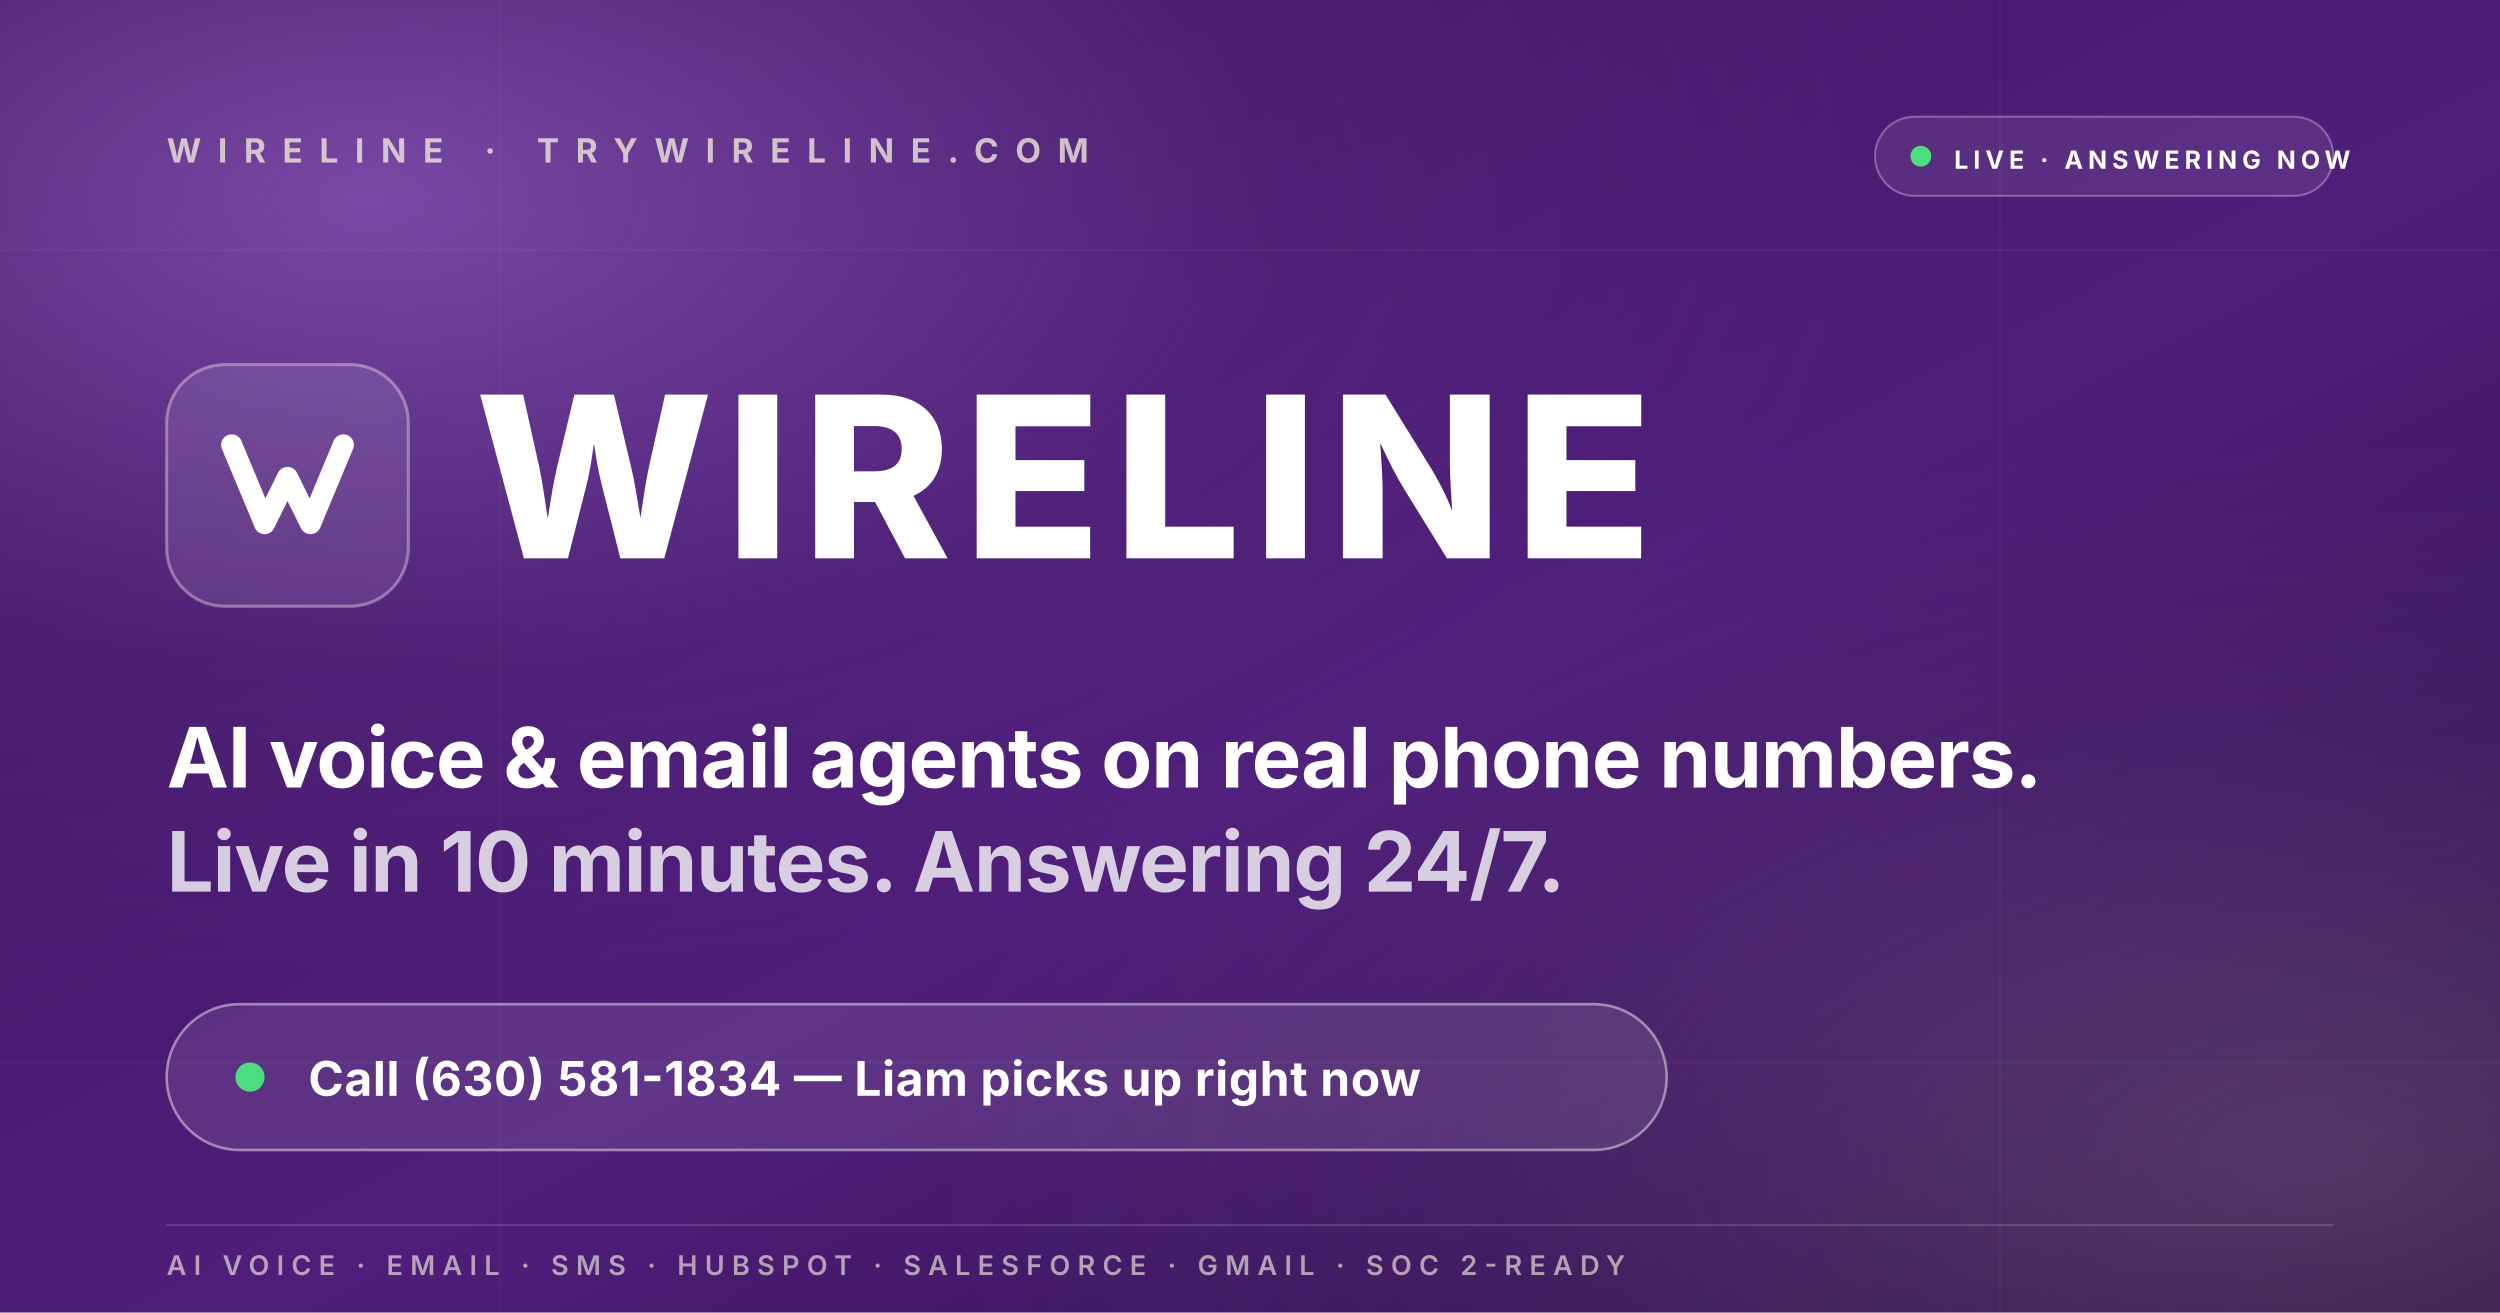
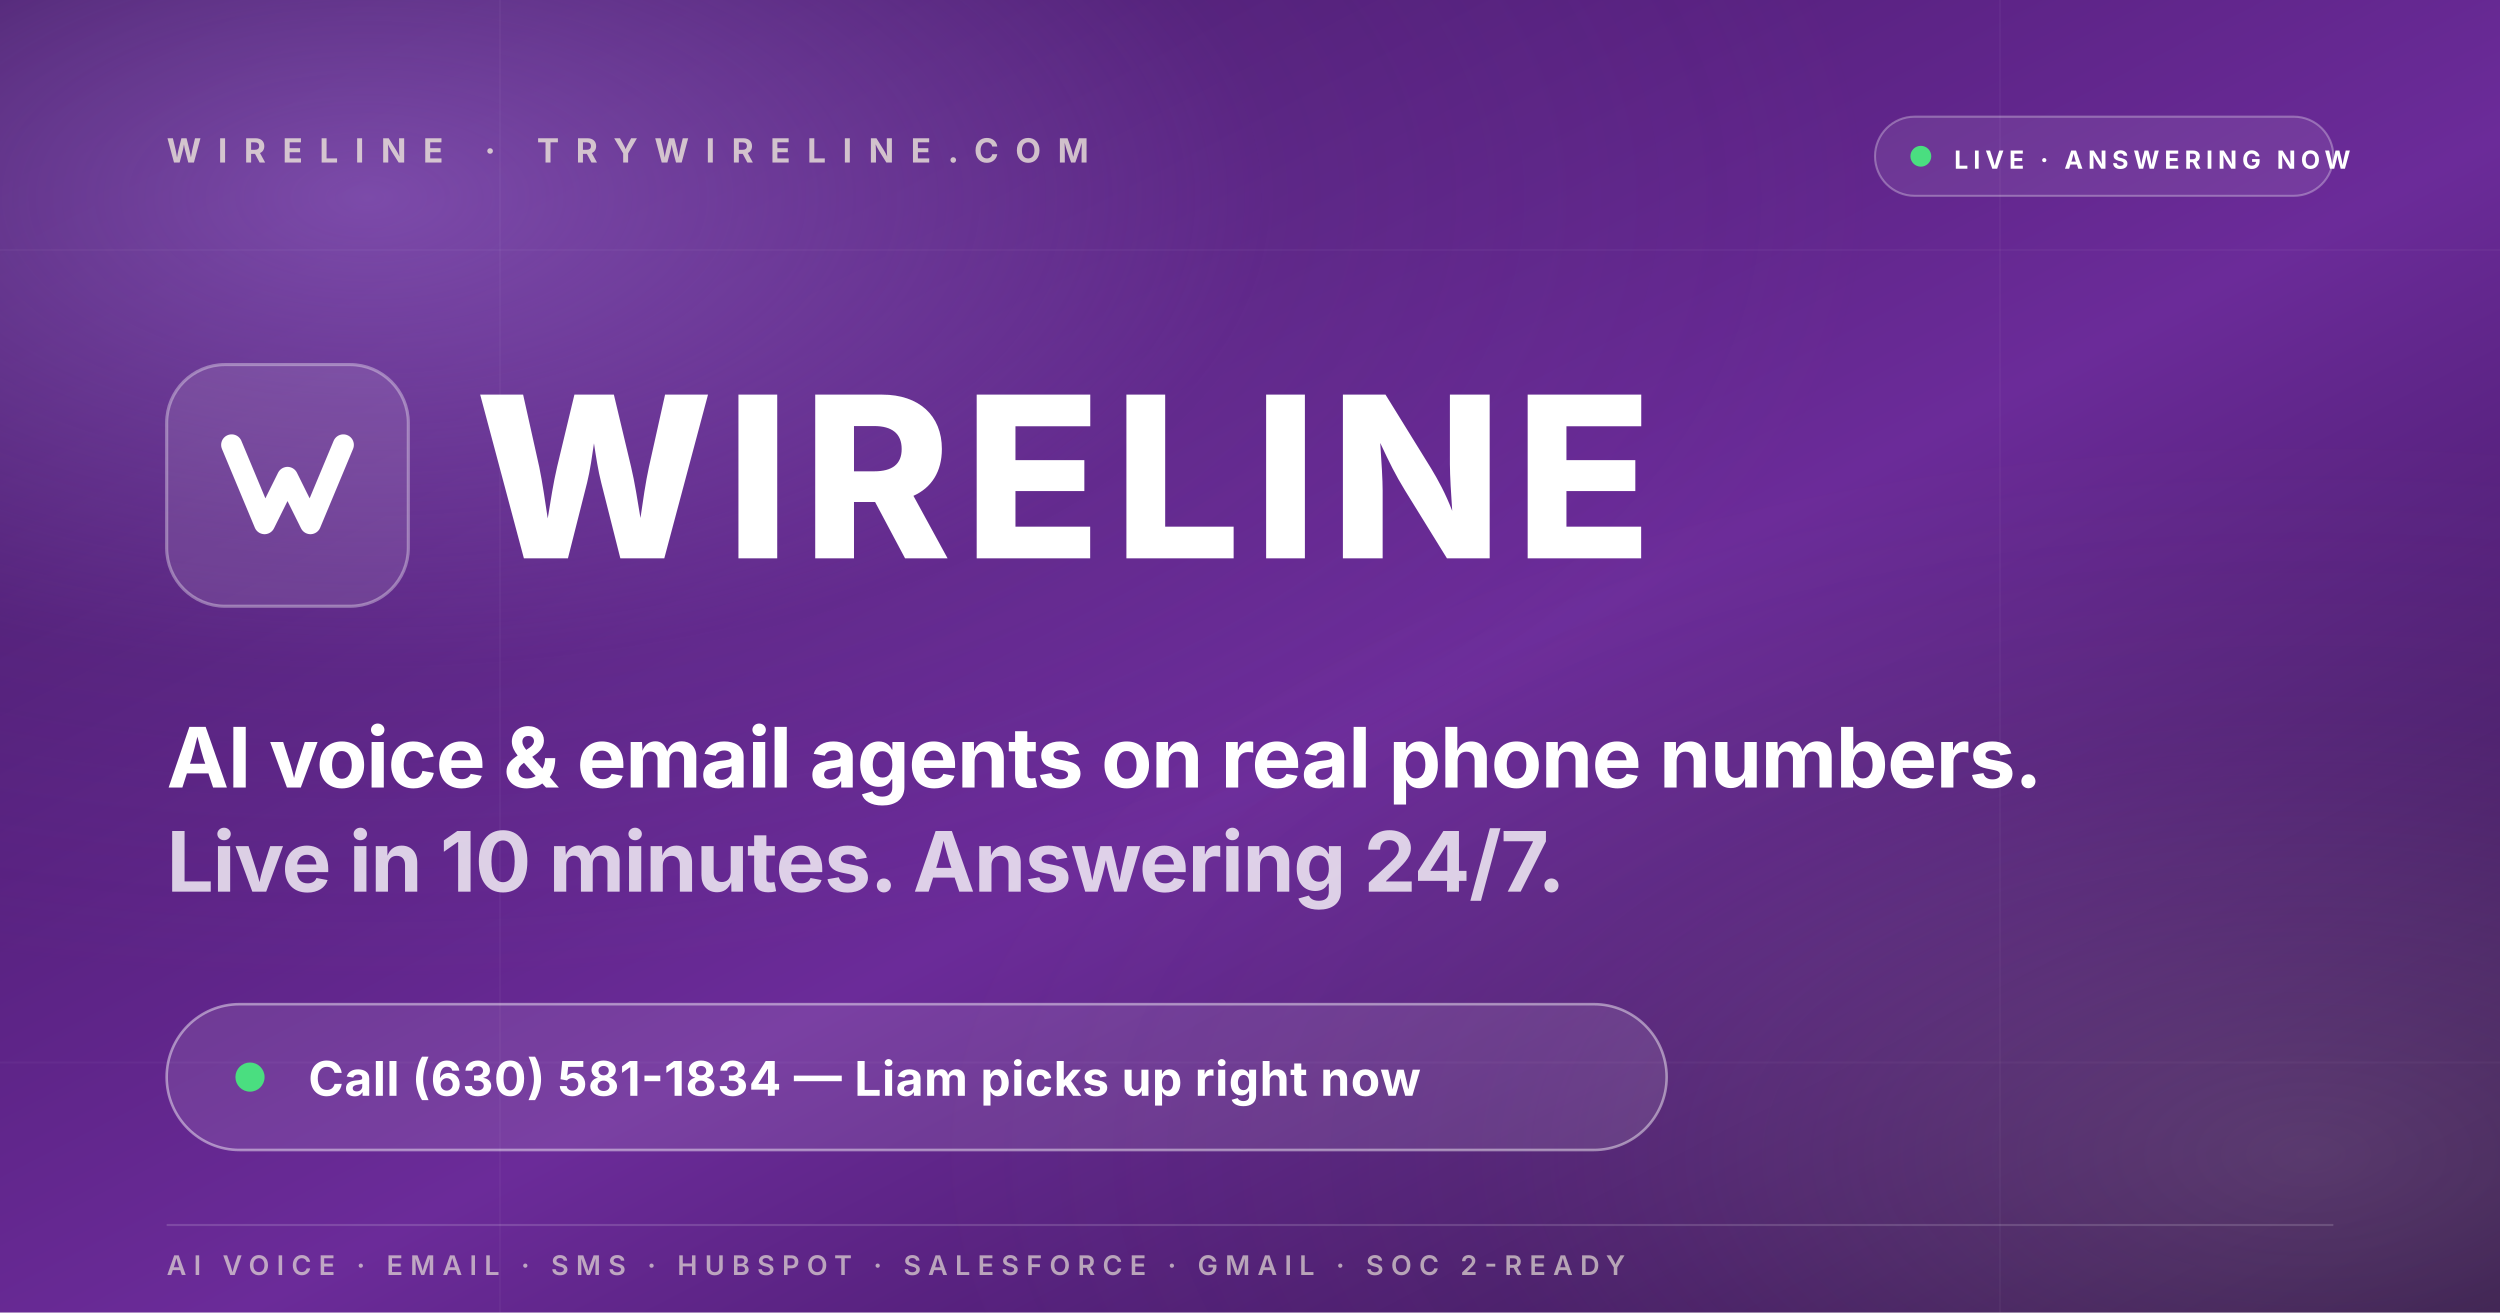
<svg xmlns="http://www.w3.org/2000/svg" viewBox="0 0 1200 630" width="1200" height="630">
  <defs>
    <linearGradient id="bg" x1="0" y1="0" x2="1" y2="1">
      <stop offset="0%" stop-color="#3A1259" />
-       <stop offset="55%" stop-color="#4F1E7B" />
+       <stop offset="55%" stop-color="#6B2B99" />
      <stop offset="100%" stop-color="#2A0C42" />
    </linearGradient>
    <radialGradient id="glowA" cx="0.15" cy="0.15" r="0.6">
      <stop offset="0%" stop-color="#B07CE8" stop-opacity="0.50" />
      <stop offset="60%" stop-color="#B07CE8" stop-opacity="0.07" />
      <stop offset="100%" stop-color="#B07CE8" stop-opacity="0" />
    </radialGradient>
    <radialGradient id="glowB" cx="0.92" cy="0.88" r="0.55">
      <stop offset="0%" stop-color="#EFE9DC" stop-opacity="0.18" />
      <stop offset="60%" stop-color="#EFE9DC" stop-opacity="0.04" />
      <stop offset="100%" stop-color="#EFE9DC" stop-opacity="0" />
    </radialGradient>
    <linearGradient id="hairline" x1="0" y1="0" x2="1" y2="0">
      <stop offset="0%" stop-color="#FFFFFF" stop-opacity="0" />
      <stop offset="50%" stop-color="#FFFFFF" stop-opacity="0.55" />
      <stop offset="100%" stop-color="#FFFFFF" stop-opacity="0" />
    </linearGradient>
  </defs>
  <rect width="1200" height="630" fill="url(#bg)" />
  <rect width="1200" height="630" fill="url(#glowA)" />
  <rect width="1200" height="630" fill="url(#glowB)" />
  <g stroke="#FFFFFF" stroke-opacity="0.035" stroke-width="1">
    <line x1="0" y1="120" x2="1200" y2="120" />
    <line x1="0" y1="510" x2="1200" y2="510" />
    <line x1="240" y1="0" x2="240" y2="630" />
    <line x1="960" y1="0" x2="960" y2="630" />
  </g>
  <text x="80" y="78" font-family="Inter, system-ui, -apple-system, Segoe UI, Helvetica, Arial, sans-serif" font-size="16" font-weight="700" letter-spacing="8" fill="#EFE9DC" fill-opacity="0.78">
    WIRELINE · TRYWIRELINE.COM
  </text>
  <line x1="80" y1="96" x2="380" y2="96" stroke="url(#hairline)" stroke-width="1" />
  <g transform="translate(900, 56)">
    <rect width="220" height="38" rx="19" ry="19" fill="#FFFFFF" fill-opacity="0.08" stroke="#FFFFFF" stroke-opacity="0.30" stroke-width="1" />
    <circle cx="22" cy="19" r="5" fill="#4ADE80" />
    <text x="38" y="25" font-family="Inter, system-ui, sans-serif" font-size="12" font-weight="700" letter-spacing="2.4" fill="#FFFFFF">
      LIVE · ANSWERING NOW
    </text>
  </g>
  <g transform="translate(80, 175)">
    <rect x="0" y="0" width="116" height="116" rx="28" ry="28" fill="#FFFFFF" fill-opacity="0.10" stroke="#FFFFFF" stroke-opacity="0.35" stroke-width="1.5" />
    <g transform="translate(11,11) scale(0.0918)">
      <path d="M 220 300 L 392 712 L 512 470 L 632 712 L 804 300" fill="none" stroke="#FFFFFF" stroke-width="110" stroke-linecap="round" stroke-linejoin="round" />
    </g>
    <text x="148" y="93" font-family="Inter, system-ui, sans-serif" font-size="108" font-weight="800" letter-spacing="6" fill="#FFFFFF">WIRELINE</text>
  </g>
  <text x="80" y="378" font-family="Inter, system-ui, sans-serif" font-size="40" font-weight="700" fill="#FFFFFF" letter-spacing="-0.5">
    AI voice &amp; email agents on real phone numbers.
  </text>
  <text x="80" y="428" font-family="Inter, system-ui, sans-serif" font-size="40" font-weight="700" fill="#FFFFFF" fill-opacity="0.78" letter-spacing="-0.5">
    Live in 10 minutes. Answering 24/7.
  </text>
  <g transform="translate(80, 482)">
    <rect width="720" height="70" rx="35" ry="35" fill="#FFFFFF" fill-opacity="0.10" stroke="#FFFFFF" stroke-opacity="0.45" stroke-width="1.25" />
    <circle cx="40" cy="35" r="7" fill="#4ADE80" />
    <text x="68" y="44" font-family="Inter, system-ui, sans-serif" font-size="23" font-weight="700" fill="#FFFFFF" letter-spacing="0.3">
      Call (630) 581-1834 — Liam picks up right now
    </text>
  </g>
  <line x1="80" y1="588" x2="1120" y2="588" stroke="#FFFFFF" stroke-opacity="0.15" stroke-width="1" />
  <text x="80" y="612" font-family="Inter, system-ui, sans-serif" font-size="13" font-weight="600" letter-spacing="3.5" fill="#EFE9DC" fill-opacity="0.65">
    AI VOICE · EMAIL · SMS  ·  HUBSPOT · SALESFORCE · GMAIL  ·  SOC 2-READY
  </text>
</svg>
